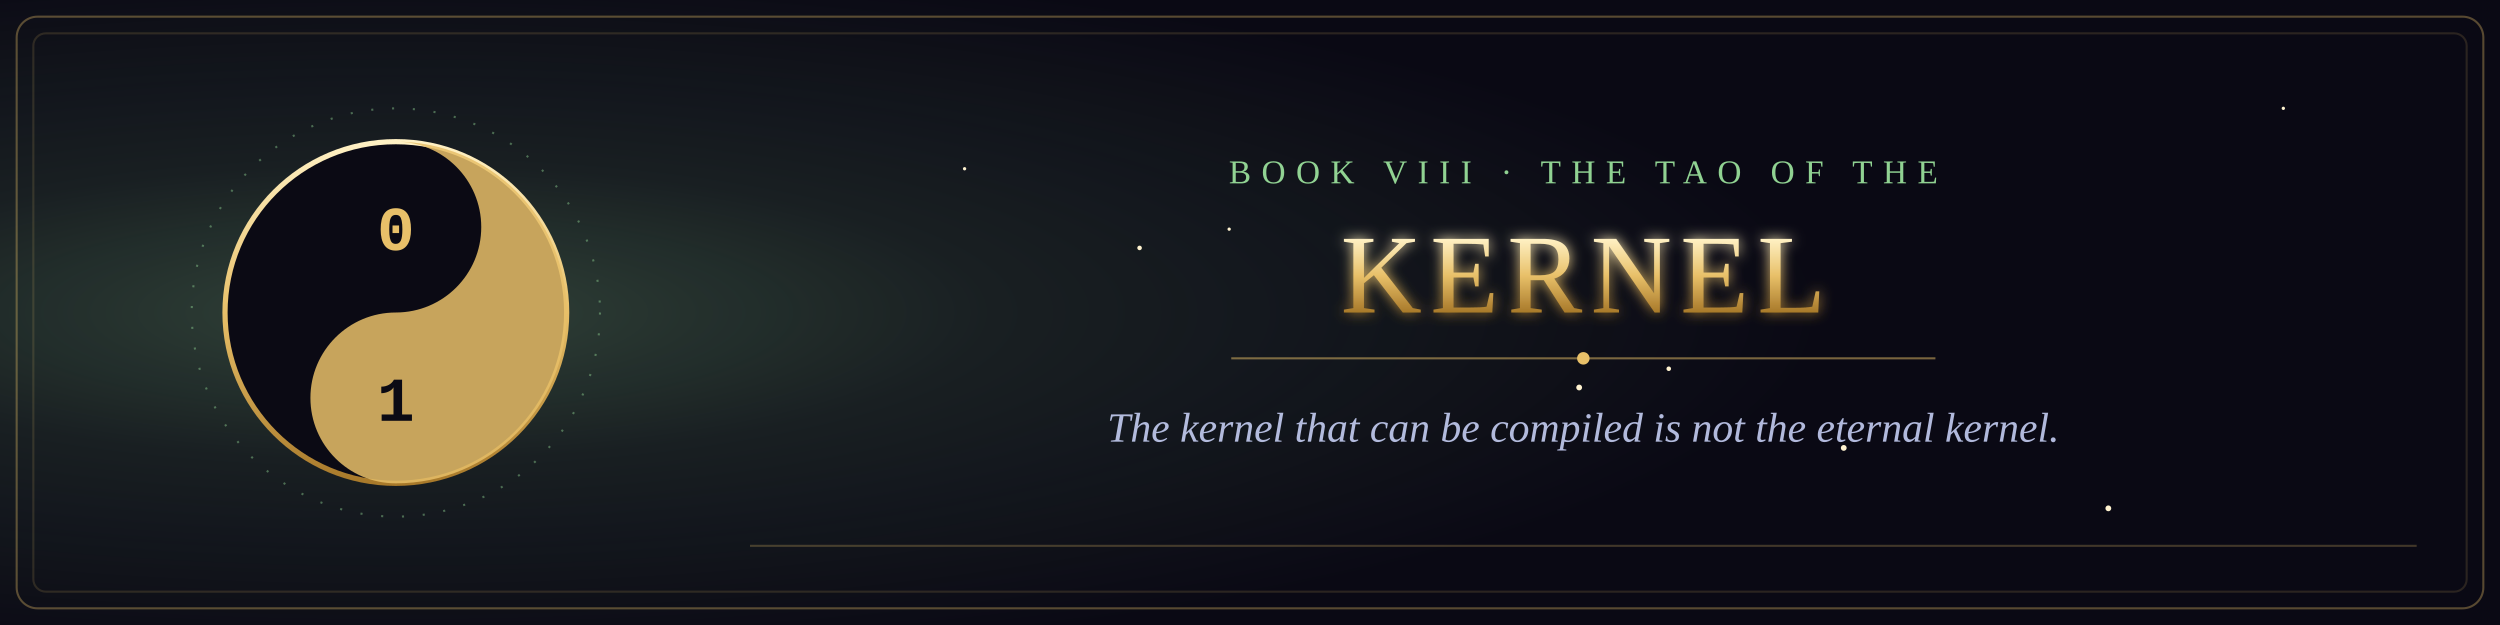
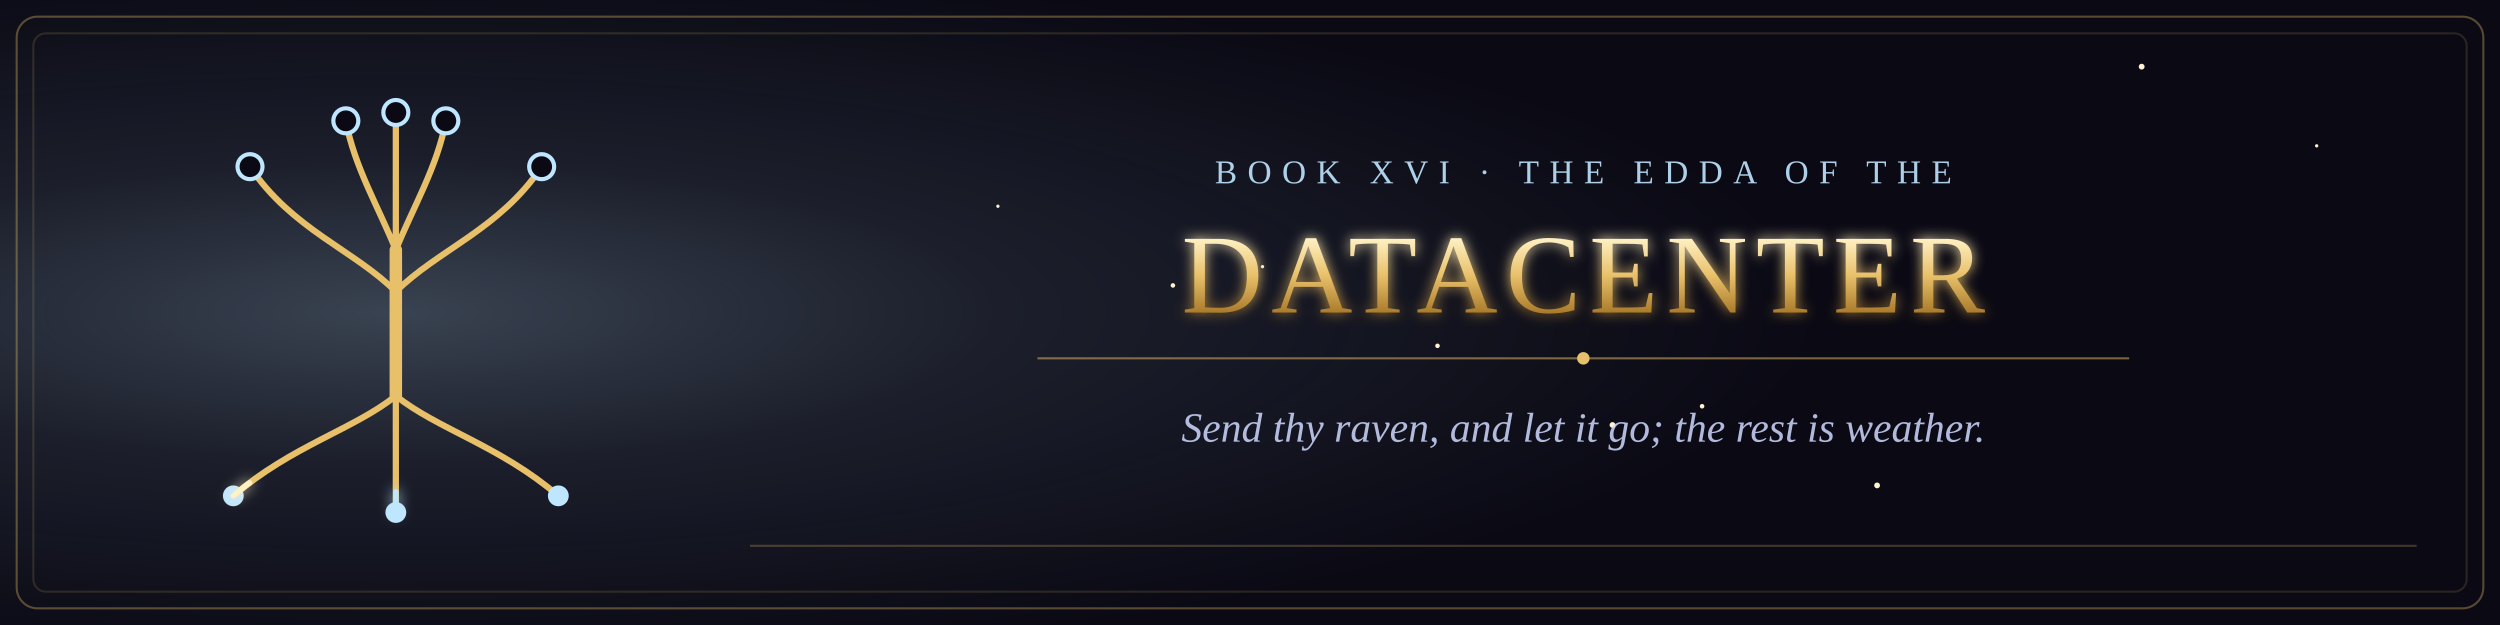
- <svg xmlns="http://www.w3.org/2000/svg" viewBox="0 0 1200 300" width="1200" height="300" role="img" aria-label="Book VIII. The Tao of the Kernel. The kernel that can be compiled is not the eternal kernel.">
+ <svg xmlns="http://www.w3.org/2000/svg" viewBox="0 0 1200 300" width="1200" height="300" role="img" aria-label="Book XVI. The Edda of the Datacenter. Send thy raven, and let it go; the rest is weather.">
  <defs>
    <radialGradient id="sky" cx="16%" cy="50%" r="95%">
-       <stop offset="0" stop-color="#9fe8a0" stop-opacity="0.26" />
-       <stop offset="0.25" stop-color="#9fe8a0" stop-opacity="0.1" />
-       <stop offset="0.6" stop-color="#9fe8a0" stop-opacity="0" />
+       <stop offset="0" stop-color="#bfe6ff" stop-opacity="0.26" />
+       <stop offset="0.25" stop-color="#bfe6ff" stop-opacity="0.1" />
+       <stop offset="0.6" stop-color="#bfe6ff" stop-opacity="0" />
    </radialGradient>
    <radialGradient id="halo" cx="50%" cy="50%" r="50%">
      <stop offset="0" stop-color="#ffd27a" stop-opacity="0.5" />
      <stop offset="1" stop-color="#e0a940" stop-opacity="0" />
    </radialGradient>
    <linearGradient id="gold" x1="0" y1="0" x2="0" y2="1">
      <stop offset="0" stop-color="#fff1c4" />
      <stop offset="0.5" stop-color="#e8c069" />
      <stop offset="1" stop-color="#a8792a" />
    </linearGradient>
    <filter id="glow" x="-50%" y="-50%" width="200%" height="200%">
      <feGaussianBlur stdDeviation="3" result="b" />
      <feMerge>
        <feMergeNode in="b" />
        <feMergeNode in="SourceGraphic" />
      </feMerge>
    </filter>
    <style>
      .spin { transform-box: fill-box; transform-origin: center; animation: turn 30s linear infinite; }
      .rev { animation-direction: reverse; }
      .pulse { animation: pulse 4s ease-in-out infinite; }
      .blink { animation: blink 2.6s steps(2, jump-none) infinite; }
      .flutter { transform-box: fill-box; transform-origin: center; animation: flutter 3.2s ease-in-out infinite; }
      .pkt { fill: none; stroke-width: 2.6; stroke-linecap: round; stroke-dasharray: 10 400; animation: run 4.5s linear infinite; }
      .trace { fill: none; stroke-width: 2.4; stroke-linecap: round; stroke-dasharray: 14 900; animation: trace 7s linear infinite; }
      .flicker { transform-box: fill-box; transform-origin: bottom; animation: flicker 1.8s ease-in-out infinite; }
      .tilt { transform-box: view-box; transform-origin: 190px 62px; animation: tilt 6s ease-in-out infinite; }
      .star { fill: #fff3d0; animation: pulse 3s ease-in-out infinite; }
      @keyframes turn { to { transform: rotate(360deg); } }
      @keyframes pulse { 0%,100% { opacity: 0.45; } 50% { opacity: 1; } }
      @keyframes blink { 0% { opacity: 1; } 100% { opacity: 0.15; } }
      @keyframes flutter { 0%,100% { transform: scaleX(1); } 50% { transform: scaleX(0.82); } }
      @keyframes flicker { 0%,100% { transform: scale(1, 1); } 40% { transform: scale(0.94, 1.06); } 70% { transform: scale(1.04, 0.95); } }
      @keyframes tilt { 0%,100% { transform: rotate(-4deg); } 50% { transform: rotate(3deg); } }
      @keyframes run { from { stroke-dashoffset: 410; } to { stroke-dashoffset: 0; } }
      @keyframes trace { from { stroke-dashoffset: 914; } to { stroke-dashoffset: 0; } }
      @media (prefers-reduced-motion: reduce) { * { animation: none !important; } }
    </style>
  </defs>
  <rect width="1200" height="300" fill="#0a0914" />
  <rect width="1200" height="300" fill="url(#sky)" />
  <rect x="8" y="8" width="1184" height="284" rx="10" fill="none" stroke="#e8c069" stroke-opacity="0.35" />
  <rect x="16" y="16" width="1168" height="268" rx="6" fill="none" stroke="#e8c069" stroke-opacity="0.15" />
-   <circle class="star" cx="590" cy="110" r="0.8" style="animation-delay:-0.0s" />
-   <circle class="star" cx="801" cy="177" r="1.1" style="animation-delay:-0.7s" />
-   <circle class="star" cx="1012" cy="244" r="1.4" style="animation-delay:-1.4s" />
-   <circle class="star" cx="463" cy="81" r="0.8" style="animation-delay:-2.1s" />
-   <circle class="star" cx="674" cy="148" r="1.1" style="animation-delay:-2.8s" />
-   <circle class="star" cx="885" cy="215" r="1.4" style="animation-delay:-3.5s" />
-   <circle class="star" cx="1096" cy="52" r="0.8" style="animation-delay:-4.2s" />
-   <circle class="star" cx="547" cy="119" r="1.1" style="animation-delay:-4.9s" />
-   <circle class="star" cx="758" cy="186" r="1.4" style="animation-delay:-5.6s" />
+   <circle class="star" cx="606" cy="128" r="0.8" style="animation-delay:-0.0s" />
+   <circle class="star" cx="817" cy="195" r="1.1" style="animation-delay:-0.7s" />
+   <circle class="star" cx="1028" cy="32" r="1.4" style="animation-delay:-1.4s" />
+   <circle class="star" cx="479" cy="99" r="0.8" style="animation-delay:-2.1s" />
+   <circle class="star" cx="690" cy="166" r="1.1" style="animation-delay:-2.8s" />
+   <circle class="star" cx="901" cy="233" r="1.4" style="animation-delay:-3.5s" />
+   <circle class="star" cx="1112" cy="70" r="0.8" style="animation-delay:-4.2s" />
+   <circle class="star" cx="563" cy="137" r="1.1" style="animation-delay:-4.9s" />
+   <circle class="star" cx="774" cy="204" r="1.4" style="animation-delay:-5.6s" />
  <path d="M360 262 H1160" stroke="#e8c069" stroke-opacity="0.25" />
-   <path class="trace" d="M360 262 H1160" stroke="#9fe8a0" filter="url(#glow)" />
+   <path class="trace" d="M360 262 H1160" stroke="#bfe6ff" filter="url(#glow)" />
  <g transform="translate(190 150)">
-     <g class="spin" style="animation-duration:48s">
-       <circle cx="0" cy="0" r="82" fill="#0b0a14" stroke="url(#gold)" stroke-width="2.5" />
-       <path d="M0 -82 A82 82 0 0 1 0 82 A41 41 0 0 1 0 0 A41 41 0 0 0 0 -82 Z" fill="#e8c069" fill-opacity="0.85" />
-       <text x="0" y="-30" text-anchor="middle" font-family="'Courier New', monospace" font-weight="bold" font-size="30" fill="#e8c069">0</text>
-       <text x="0" y="52" text-anchor="middle" font-family="'Courier New', monospace" font-weight="bold" font-size="30" fill="#0b0a14">1</text>
+     <g fill="none" stroke="#e8c069" stroke-width="3" stroke-linecap="round">
+       <path d="M0 40 V-30" stroke-width="6" />
+       <path d="M0 -10 C -20 -30, -50 -40, -70 -70 M0 -10 C 20 -30, 50 -40, 70 -70 M0 -30 C -8 -50, -20 -70, -24 -92 M0 -30 C 8 -50, 20 -70, 24 -92 M0 -30 V-96" />
+       <path d="M0 40 C -20 56, -50 64, -78 88 M0 40 C 20 56, 50 64, 78 88 M0 40 V96" />
    </g>
-     <circle cx="0" cy="0" r="98" fill="none" stroke="#9fe8a0" stroke-opacity="0.4" stroke-dasharray="1 9" />
+     <g fill="#0b0a14" stroke="#bfe6ff" stroke-width="2">
+       <circle cx="-70" cy="-70" r="6" />
+       <circle cx="70" cy="-70" r="6" />
+       <circle cx="-24" cy="-92" r="6" />
+       <circle cx="24" cy="-92" r="6" />
+       <circle cx="0" cy="-96" r="6" />
+     </g>
+     <g fill="#bfe6ff">
+       <circle class="blink" cx="-78" cy="88" r="5" style="animation-delay:-0.0s" />
+       <circle class="blink" cx="0" cy="96" r="5" style="animation-delay:-0.8s" />
+       <circle class="blink" cx="78" cy="88" r="5" style="animation-delay:-1.6s" />
+     </g>
+     <g filter="url(#glow)">
+       <path class="pkt" d="M0 96 V40 V-30 C 8 -50, 20 -70, 24 -92" stroke="#bfe6ff" />
+       <path class="pkt" d="M-78 88 C -50 64, -20 56, 0 40 V-10 C -20 -30, -50 -40, -70 -70" stroke="#fff1c4" style="animation-delay:-2s" />
+     </g>
  </g>
-   <text x="760" y="88" text-anchor="middle" font-family="Georgia, 'Times New Roman', serif" font-size="16" letter-spacing="5" fill="#9fe8a0" fill-opacity="0.9">BOOK VIII · THE TAO OF THE</text>
-   <text x="760" y="150" text-anchor="middle" font-family="Cinzel, 'Trajan Pro', Georgia, 'Times New Roman', serif" font-size="54" letter-spacing="4" fill="url(#gold)" filter="url(#glow)">KERNEL</text>
-   <path d="M591 172 H929" stroke="#e8c069" stroke-opacity="0.5" />
+   <text x="760" y="88" text-anchor="middle" font-family="Georgia, 'Times New Roman', serif" font-size="16" letter-spacing="5" fill="#bfe6ff" fill-opacity="0.9">BOOK XVI · THE EDDA OF THE</text>
+   <text x="760" y="150" text-anchor="middle" font-family="Cinzel, 'Trajan Pro', Georgia, 'Times New Roman', serif" font-size="54" letter-spacing="4" fill="url(#gold)" filter="url(#glow)">DATACENTER</text>
+   <path d="M498 172 H1022" stroke="#e8c069" stroke-opacity="0.5" />
  <circle cx="760" cy="172" r="3" fill="#e8c069" />
-   <text x="760" y="212" text-anchor="middle" font-family="Georgia, 'Times New Roman', serif" font-style="italic" font-size="20" fill="#cfd8ff" fill-opacity="0.85">The kernel that can be compiled is not the eternal kernel.</text>
+   <text x="760" y="212" text-anchor="middle" font-family="Georgia, 'Times New Roman', serif" font-style="italic" font-size="20" fill="#cfd8ff" fill-opacity="0.85">Send thy raven, and let it go; the rest is weather.</text>
</svg>
